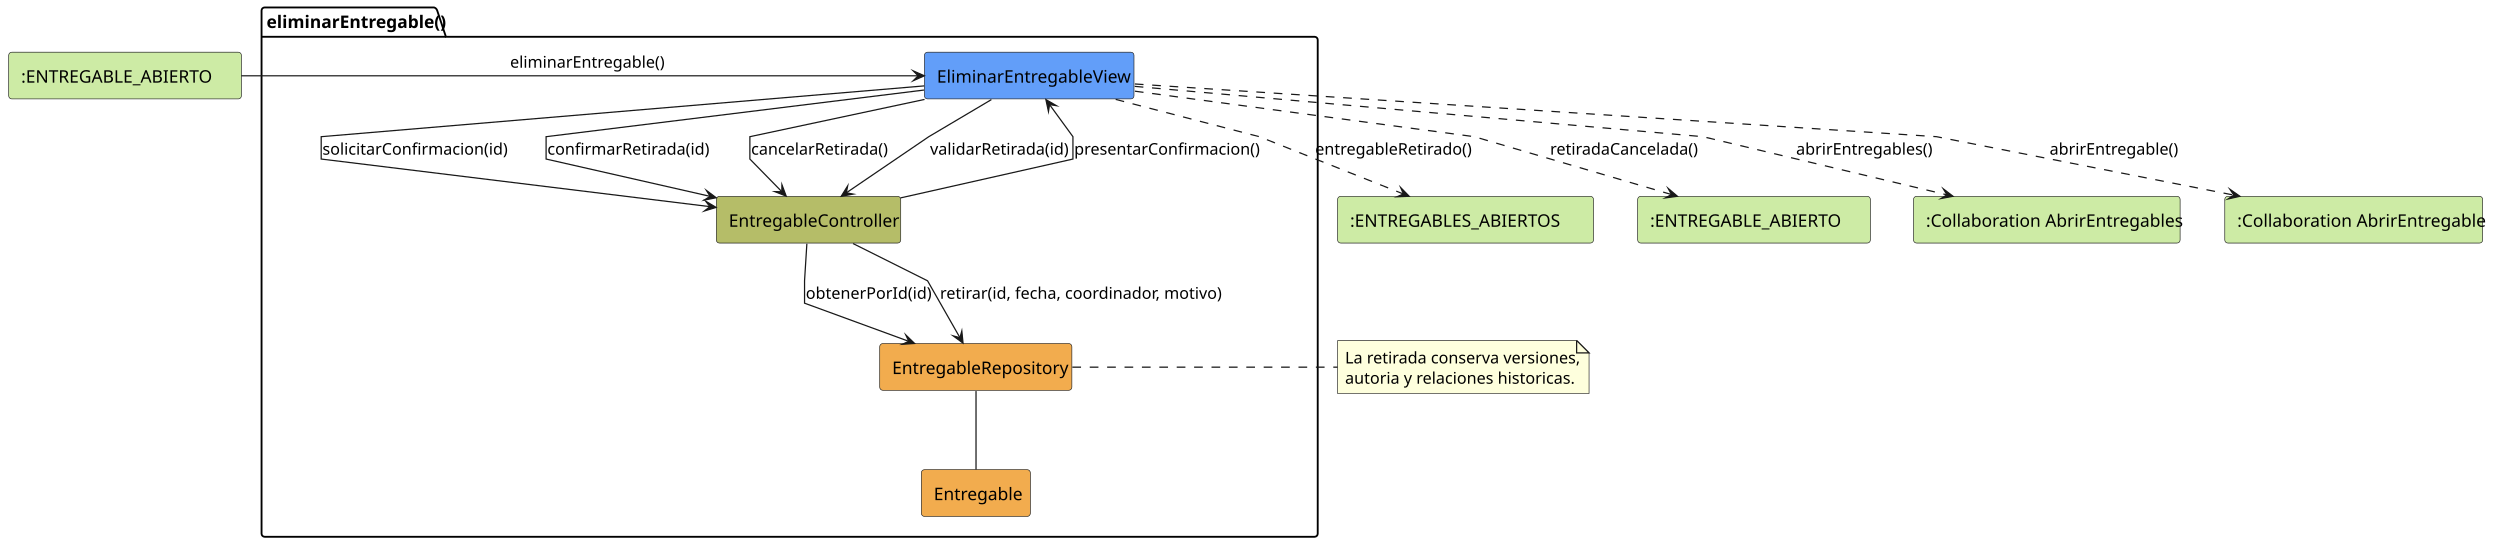
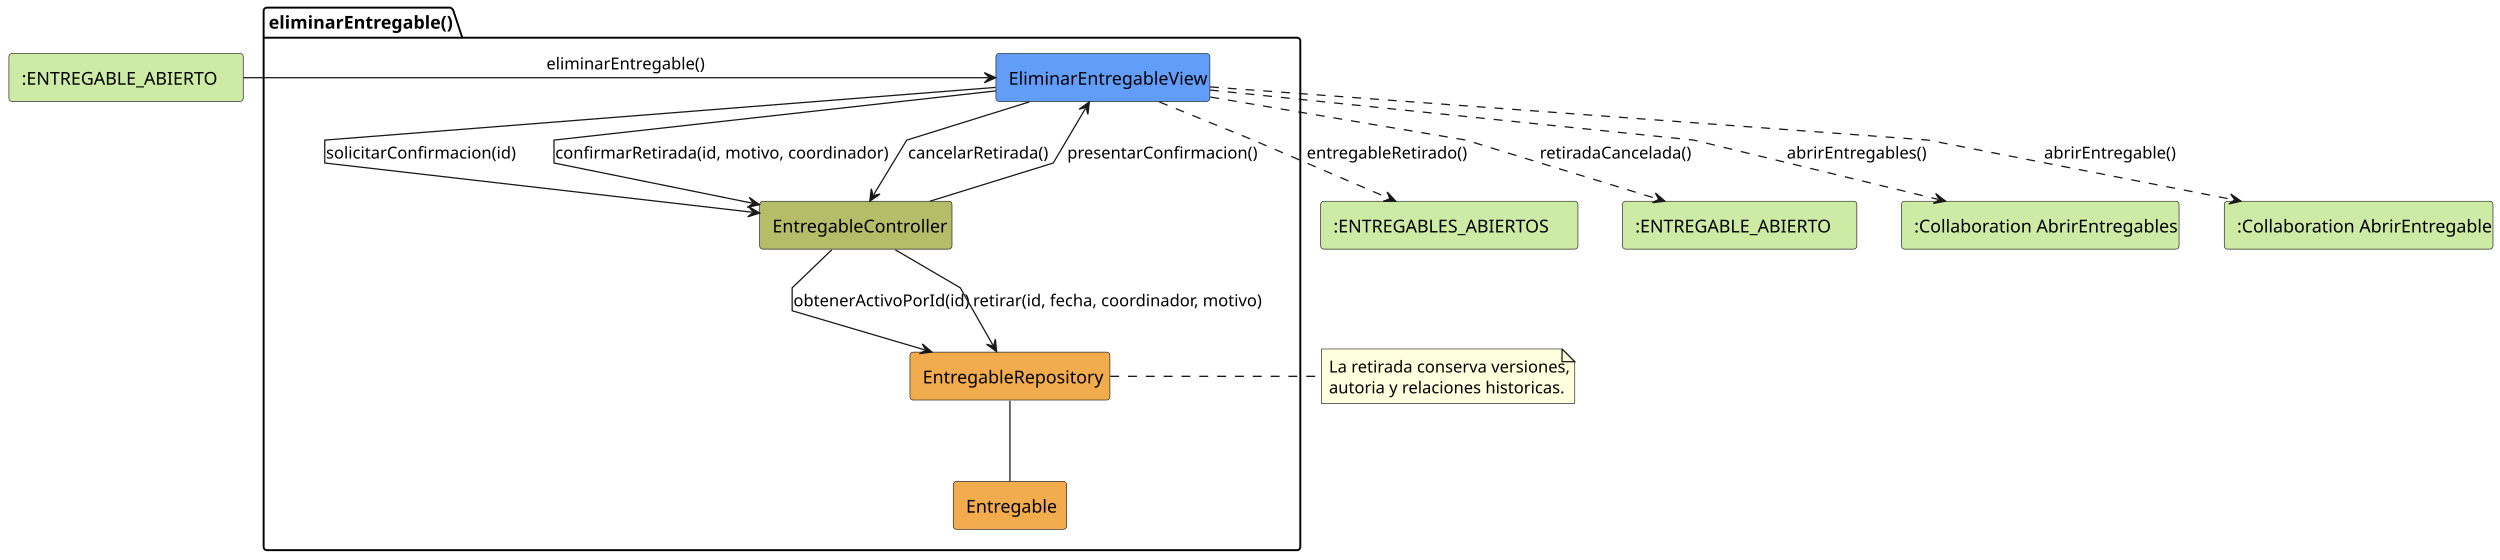
- <svg xmlns="http://www.w3.org/2000/svg" contentStyleType="text/css" data-diagram-type="DESCRIPTION" height="447px" preserveAspectRatio="none" style="width:2012px;height:447px;background:#FFFFFF;" version="1.1" viewBox="0 0 2012 447" width="2012px" zoomAndPan="magnify">
+ <svg xmlns="http://www.w3.org/2000/svg" contentStyleType="text/css" height="439px" preserveAspectRatio="none" style="width:1963px;height:439px;background:#FFFFFF;" version="1.1" viewBox="0 0 1963 439" width="1963px" zoomAndPan="magnify">
  <defs />
  <g>
-     <g class="cluster" data-qualified-name="eliminarEntregable" data-source-line="4" id="ent0002">
-       <path d="M213,6 L349.365,6 A3.75,3.75 0 0 1 351.865,8.5 L358.865,29.609 L1058,29.609 A2.5,2.5 0 0 1 1060.5,32.109 L1060.5,429.5 A2.5,2.5 0 0 1 1058,432 L213,432 A2.5,2.5 0 0 1 210.5,429.5 L210.5,8.5 A2.5,2.5 0 0 1 213,6" fill="none" style="stroke:#000000;stroke-width:1.5;" />
-       <line style="stroke:#000000;stroke-width:1.5;" x1="210.5" x2="358.865" y1="29.609" y2="29.609" />
-       <text fill="#000000" font-family="sans-serif" font-size="14" font-weight="700" lengthAdjust="spacing" textLength="135.365" x="214.5" y="22.533">eliminarEntregable()</text>
+     <g id="cluster_eliminarEntregable">
+       <path d="M209.5,6 L353.5,6 A3.75,3.75 0 0 1 356,8.5 L363,29.609 L1018.5,29.609 A2.5,2.5 0 0 1 1021,32.109 L1021,429.5 A2.5,2.5 0 0 1 1018.5,432 L209.5,432 A2.5,2.5 0 0 1 207,429.5 L207,8.5 A2.5,2.5 0 0 1 209.5,6 " fill="none" style="stroke:#000000;stroke-width:1.5;" />
+       <line style="stroke:#000000;stroke-width:1.5;" x1="207" x2="363" y1="29.609" y2="29.609" />
+       <text fill="#000000" font-family="sans-serif" font-size="14" font-weight="bold" lengthAdjust="spacing" textLength="143" x="211" y="22.533">eliminarEntregable()</text>
    </g>
-     <g class="entity" data-qualified-name="eliminarEntregable.EliminarEntregableView" data-source-line="5" id="ent0003">
-       <rect fill="#629EF9" height="37.609" rx="2.5" ry="2.5" style="stroke:#181818;stroke-width:0.5;" width="168.627" x="744" y="42" />
-       <text fill="#000000" font-family="sans-serif" font-size="14" lengthAdjust="spacing" textLength="148.627" x="754" y="66.533">EliminarEntregableView</text>
+     <g id="elem_EliminarEntregableView">
+       <rect fill="#629EF9" height="37.609" rx="2.5" ry="2.5" style="stroke:#181818;stroke-width:0.5;" width="168" x="782" y="42" />
+       <text fill="#000000" font-family="sans-serif" font-size="14" lengthAdjust="spacing" textLength="148" x="792" y="66.533">EliminarEntregableView</text>
    </g>
-     <g class="entity" data-qualified-name="eliminarEntregable.EntregableController" data-source-line="6" id="ent0004">
-       <rect fill="#B5BD68" height="37.609" rx="2.5" ry="2.5" style="stroke:#181818;stroke-width:0.5;" width="148.406" x="576.5" y="158" />
-       <text fill="#000000" font-family="sans-serif" font-size="14" lengthAdjust="spacing" textLength="128.406" x="586.5" y="182.533">EntregableController</text>
+     <g id="elem_EntregableController">
+       <rect fill="#B5BD68" height="37.609" rx="2.5" ry="2.5" style="stroke:#181818;stroke-width:0.5;" width="151" x="596.5" y="158" />
+       <text fill="#000000" font-family="sans-serif" font-size="14" lengthAdjust="spacing" textLength="131" x="606.5" y="182.533">EntregableController</text>
    </g>
-     <g class="entity" data-qualified-name="eliminarEntregable.EntregableRepository" data-source-line="7" id="ent0005">
-       <rect fill="#F2AC4E" height="37.609" rx="2.5" ry="2.5" style="stroke:#181818;stroke-width:0.5;" width="154.634" x="708" y="276.5" />
-       <text fill="#000000" font-family="sans-serif" font-size="14" lengthAdjust="spacing" textLength="134.634" x="718" y="301.033">EntregableRepository</text>
+     <g id="elem_EntregableRepository">
+       <rect fill="#F2AC4E" height="37.609" rx="2.5" ry="2.5" style="stroke:#181818;stroke-width:0.5;" width="157" x="714.5" y="276.5" />
+       <text fill="#000000" font-family="sans-serif" font-size="14" lengthAdjust="spacing" textLength="137" x="724.5" y="301.033">EntregableRepository</text>
    </g>
-     <g class="entity" data-qualified-name="eliminarEntregable.Entregable" data-source-line="8" id="ent0006">
-       <rect fill="#F2AC4E" height="37.609" rx="2.5" ry="2.5" style="stroke:#181818;stroke-width:0.5;" width="87.717" x="741.5" y="378" />
-       <text fill="#000000" font-family="sans-serif" font-size="14" lengthAdjust="spacing" textLength="67.717" x="751.5" y="402.533">Entregable</text>
+     <g id="elem_Entregable">
+       <rect fill="#F2AC4E" height="37.609" rx="2.5" ry="2.5" style="stroke:#181818;stroke-width:0.5;" width="89" x="748.5" y="378" />
+       <text fill="#000000" font-family="sans-serif" font-size="14" lengthAdjust="spacing" textLength="69" x="758.5" y="402.533">Entregable</text>
    </g>
-     <g class="entity" data-qualified-name="EstadoEntrada" data-source-line="3" id="ent0001">
-       <rect fill="#CDEBA5" height="37.609" rx="2.5" ry="2.5" style="stroke:#181818;stroke-width:0.5;" width="187.269" x="7" y="42" />
-       <text fill="#000000" font-family="sans-serif" font-size="14" lengthAdjust="spacing" textLength="167.269" x="17" y="66.533">:ENTREGABLE_ABIERTO</text>
+     <g id="elem_EstadoEntrada">
+       <rect fill="#CDEBA5" height="37.609" rx="2.5" ry="2.5" style="stroke:#181818;stroke-width:0.5;" width="184" x="7" y="42" />
+       <text fill="#000000" font-family="sans-serif" font-size="14" lengthAdjust="spacing" textLength="164" x="17" y="66.533">:ENTREGABLE_ABIERTO</text>
    </g>
-     <g class="entity" data-qualified-name="EstadoSalidaExitosa" data-source-line="11" id="ent0007">
-       <rect fill="#CDEBA5" height="37.609" rx="2.5" ry="2.5" style="stroke:#181818;stroke-width:0.5;" width="205.944" x="1076.5" y="158" />
-       <text fill="#000000" font-family="sans-serif" font-size="14" lengthAdjust="spacing" textLength="185.944" x="1086.5" y="182.533">:ENTREGABLES_ABIERTOS</text>
+     <g id="elem_EstadoSalidaExitosa">
+       <rect fill="#CDEBA5" height="37.609" rx="2.5" ry="2.5" style="stroke:#181818;stroke-width:0.5;" width="202" x="1037" y="158" />
+       <text fill="#000000" font-family="sans-serif" font-size="14" lengthAdjust="spacing" textLength="182" x="1047" y="182.533">:ENTREGABLES_ABIERTOS</text>
    </g>
-     <g class="entity" data-qualified-name="EstadoSalidaCancelada" data-source-line="12" id="ent0008">
-       <rect fill="#CDEBA5" height="37.609" rx="2.5" ry="2.5" style="stroke:#181818;stroke-width:0.5;" width="187.269" x="1318" y="158" />
-       <text fill="#000000" font-family="sans-serif" font-size="14" lengthAdjust="spacing" textLength="167.269" x="1328" y="182.533">:ENTREGABLE_ABIERTO</text>
+     <g id="elem_EstadoSalidaCancelada">
+       <rect fill="#CDEBA5" height="37.609" rx="2.5" ry="2.5" style="stroke:#181818;stroke-width:0.5;" width="184" x="1274" y="158" />
+       <text fill="#000000" font-family="sans-serif" font-size="14" lengthAdjust="spacing" textLength="164" x="1284" y="182.533">:ENTREGABLE_ABIERTO</text>
    </g>
-     <g class="entity" data-qualified-name="AbrirEntregables" data-source-line="13" id="ent0009">
-       <rect fill="#CDEBA5" height="37.609" rx="2.5" ry="2.5" style="stroke:#181818;stroke-width:0.5;" width="214.551" x="1540" y="158" />
-       <text fill="#000000" font-family="sans-serif" font-size="14" lengthAdjust="spacing" textLength="194.551" x="1550" y="182.533">:Collaboration AbrirEntregables</text>
+     <g id="elem_AbrirEntregables">
+       <rect fill="#CDEBA5" height="37.609" rx="2.5" ry="2.5" style="stroke:#181818;stroke-width:0.5;" width="218" x="1493" y="158" />
+       <text fill="#000000" font-family="sans-serif" font-size="14" lengthAdjust="spacing" textLength="198" x="1503" y="182.533">:Collaboration AbrirEntregables</text>
    </g>
-     <g class="entity" data-qualified-name="AbrirEntregable" data-source-line="14" id="ent0010">
-       <rect fill="#CDEBA5" height="37.609" rx="2.5" ry="2.5" style="stroke:#181818;stroke-width:0.5;" width="207.551" x="1790.5" y="158" />
-       <text fill="#000000" font-family="sans-serif" font-size="14" lengthAdjust="spacing" textLength="187.551" x="1800.5" y="182.533">:Collaboration AbrirEntregable</text>
+     <g id="elem_AbrirEntregable">
+       <rect fill="#CDEBA5" height="37.609" rx="2.5" ry="2.5" style="stroke:#181818;stroke-width:0.5;" width="211" x="1746.5" y="158" />
+       <text fill="#000000" font-family="sans-serif" font-size="14" lengthAdjust="spacing" textLength="191" x="1756.5" y="182.533">:Collaboration AbrirEntregable</text>
    </g>
-     <g class="entity" data-qualified-name="GMN24" data-source-line="32" id="ent0025">
-       <path d="M1076.5,274 L1076.5,316.703 L1278.872,316.703 L1278.872,284 L1268.872,274 L1076.5,274" fill="#FEFFDD" style="stroke:#181818;stroke-width:0.5;" />
-       <path d="M1268.872,274 L1268.872,284 L1278.872,284 L1268.872,274" fill="#FEFFDD" style="stroke:#181818;stroke-width:1;" />
-       <text fill="#000000" font-family="sans-serif" font-size="13" lengthAdjust="spacing" textLength="181.372" x="1082.5" y="292.495">La retirada conserva versiones,</text>
-       <text fill="#000000" font-family="sans-serif" font-size="13" lengthAdjust="spacing" textLength="174.859" x="1082.5" y="308.847">autoria y relaciones historicas.</text>
+     <g id="elem_GMN24">
+       <path d="M1037.5,274 L1037.5,316.703 L1236.5,316.703 L1236.5,284 L1226.5,274 L1037.5,274 " fill="#FEFFDD" style="stroke:#181818;stroke-width:0.5;" />
+       <path d="M1226.5,274 L1226.5,284 L1236.5,284 L1226.5,274 " fill="#FEFFDD" style="stroke:#181818;stroke-width:1.0;" />
+       <text fill="#000000" font-family="sans-serif" font-size="13" lengthAdjust="spacing" textLength="178" x="1043.5" y="292.495">La retirada conserva versiones,</text>
+       <text fill="#000000" font-family="sans-serif" font-size="13" lengthAdjust="spacing" textLength="177" x="1043.5" y="308.847">autoria y relaciones historicas.</text>
    </g>
-     <g class="link" data-entity-1="ent0001" data-entity-2="ent0003" data-link-type="dependency" data-source-line="16" id="lnk11">
-       <path d="M194.18,61 C336.94,61 601.8,61 738.92,61" fill="none" id="EstadoEntrada-to-EliminarEntregableView" style="stroke:#181818;stroke-width:1;" />
-       <polygon fill="#181818" points="743.92,61,734.92,57,738.92,61,734.92,65,743.92,61" style="stroke:#181818;stroke-width:1;stroke-linejoin:miter;stroke-miterlimit:10;" />
-       <text fill="#000000" font-family="sans-serif" font-size="13" lengthAdjust="spacing" textLength="117.051" x="410.5" y="54.495">eliminarEntregable()</text>
+     <g id="link_EstadoEntrada_EliminarEntregableView">
+       <path d="M191.14,61 C341.39,61 630.95,61 775.86,61 " fill="none" id="EstadoEntrada-to-EliminarEntregableView" style="stroke:#181818;stroke-width:1.0;" />
+       <polygon fill="#181818" points="781.86,61,772.86,57,776.86,61,772.86,65,781.86,61" style="stroke:#181818;stroke-width:1.0;" />
+       <text fill="#000000" font-family="sans-serif" font-size="13" lengthAdjust="spacing" textLength="115" x="429" y="54.495">eliminarEntregable()</text>
    </g>
-     <g class="link" data-entity-1="ent0003" data-entity-2="ent0004" data-link-type="dependency" data-source-line="18" id="lnk12">
-       <path d="M743.78,69.13 C585,82.51 258.5,110 258.5,110 C258.5,110 258.5,128 258.5,128 C258.5,128 457.697,152.392 571.347,166.312" fill="none" id="EliminarEntregableView-to-EntregableController" style="stroke:#181818;stroke-width:1;" />
-       <polygon fill="#181818" points="576.31,166.92,567.863,161.856,571.347,166.312,566.89,169.796,576.31,166.92" style="stroke:#181818;stroke-width:1;stroke-linejoin:miter;stroke-miterlimit:10;" />
-       <text fill="#000000" font-family="sans-serif" font-size="13" lengthAdjust="spacing" textLength="139.426" x="259.5" y="124.495">solicitarConfirmacion(id)</text>
+     <g id="link_EliminarEntregableView_EntregableController">
+       <path d="M781.68,68.62 C614.07,81.79 255,110 255,110 C255,110 255,128 255,128 C255,128 470.359,152.794 590.519,166.624 " fill="none" id="EliminarEntregableView-to-EntregableController" style="stroke:#181818;stroke-width:1.0;" />
+       <polygon fill="#181818" points="596.48,167.31,587.996,162.307,591.513,166.738,587.082,170.255,596.48,167.31" style="stroke:#181818;stroke-width:1.0;" />
+       <text fill="#000000" font-family="sans-serif" font-size="13" lengthAdjust="spacing" textLength="138" x="256" y="124.495">solicitarConfirmacion(id)</text>
    </g>
-     <g class="link" data-entity-1="ent0004" data-entity-2="ent0003" data-link-type="dependency" data-source-line="19" id="lnk13">
-       <path d="M724.7,159.28 C786.17,145.43 863.5,128 863.5,128 C863.5,128 863.5,110 863.5,110 C863.5,110 854.586,97.78 844.676,84.19" fill="none" id="EntregableController-to-EliminarEntregableView" style="stroke:#181818;stroke-width:1;" />
-       <polygon fill="#181818" points="841.73,80.15,843.801,89.779,844.676,84.19,850.265,85.065,841.73,80.15" style="stroke:#181818;stroke-width:1;stroke-linejoin:miter;stroke-miterlimit:10;" />
-       <text fill="#000000" font-family="sans-serif" font-size="13" lengthAdjust="spacing" textLength="140.163" x="864.5" y="124.495">presentarConfirmacion()</text>
+     <g id="link_EntregableController_EliminarEntregableView">
+       <path d="M730.16,157.99 C774.14,144.37 827,128 827,128 C827,128 840.75,104.747 852.29,85.197 " fill="none" id="EntregableController-to-EliminarEntregableView" style="stroke:#181818;stroke-width:1.0;" />
+       <polygon fill="#181818" points="855.34,80.03,847.32,85.747,852.798,84.336,854.21,89.814,855.34,80.03" style="stroke:#181818;stroke-width:1.0;" />
+       <text fill="#000000" font-family="sans-serif" font-size="13" lengthAdjust="spacing" textLength="137" x="838" y="124.495">presentarConfirmacion()</text>
    </g>
-     <g class="link" data-entity-1="ent0003" data-entity-2="ent0004" data-link-type="dependency" data-source-line="20" id="lnk14">
-       <path d="M743.61,72.47 C629.15,86.6 439.5,110 439.5,110 C439.5,110 439.5,128 439.5,128 C439.5,128 510.735,144.201 571.534,158.031" fill="none" id="EliminarEntregableView-to-EntregableController-1" style="stroke:#181818;stroke-width:1;" />
-       <polygon fill="#181818" points="576.41,159.14,568.521,153.243,571.534,158.031,566.747,161.044,576.41,159.14" style="stroke:#181818;stroke-width:1;stroke-linejoin:miter;stroke-miterlimit:10;" />
-       <text fill="#000000" font-family="sans-serif" font-size="13" lengthAdjust="spacing" textLength="122.091" x="440.5" y="124.495">confirmarRetirada(id)</text>
+     <g id="link_EliminarEntregableView_EntregableController">
+       <path d="M781.88,71.37 C656.45,85.34 435,110 435,110 C435,110 435,128 435,128 C435,128 521.119,145.439 590.479,159.489 " fill="none" id="EliminarEntregableView-to-EntregableController-1" style="stroke:#181818;stroke-width:1.0;" />
+       <polygon fill="#181818" points="596.36,160.68,588.333,154.973,591.46,159.687,586.745,162.814,596.36,160.68" style="stroke:#181818;stroke-width:1.0;" />
+       <text fill="#000000" font-family="sans-serif" font-size="13" lengthAdjust="spacing" textLength="239" x="436" y="124.495">confirmarRetirada(id, motivo, coordinador)</text>
    </g>
-     <g class="link" data-entity-1="ent0003" data-entity-2="ent0004" data-link-type="dependency" data-source-line="21" id="lnk15">
-       <path d="M744.08,80.01 C680.23,93.63 603.5,110 603.5,110 C603.5,110 603.5,128 603.5,128 C603.5,128 615.922,140.688 629.231,154.278" fill="none" id="EliminarEntregableView-to-EntregableController-2" style="stroke:#181818;stroke-width:1;" />
-       <polygon fill="#181818" points="632.73,157.85,629.29,148.621,629.231,154.278,623.575,154.219,632.73,157.85" style="stroke:#181818;stroke-width:1;stroke-linejoin:miter;stroke-miterlimit:10;" />
-       <text fill="#000000" font-family="sans-serif" font-size="13" lengthAdjust="spacing" textLength="106.933" x="604.5" y="124.495">cancelarRetirada()</text>
+     <g id="link_EliminarEntregableView_EntregableController">
+       <path d="M808.22,80.01 C764.52,93.63 712,110 712,110 C712,110 697.878,133.288 686.038,152.838 " fill="none" id="EliminarEntregableView-to-EntregableController-2" style="stroke:#181818;stroke-width:1.0;" />
+       <polygon fill="#181818" points="682.93,157.97,691.014,152.344,685.52,153.693,684.171,148.2,682.93,157.97" style="stroke:#181818;stroke-width:1.0;" />
+       <text fill="#000000" font-family="sans-serif" font-size="13" lengthAdjust="spacing" textLength="105" x="713" y="124.495">cancelarRetirada()</text>
    </g>
-     <g class="link" data-entity-1="ent0003" data-entity-2="ent0004" data-link-type="dependency" data-source-line="22" id="lnk16">
-       <path d="M797.88,80.15 C774.94,93.74 747.5,110 747.5,110 C747.5,110 709.863,135.606 681.143,155.156" fill="none" id="EliminarEntregableView-to-EntregableController-3" style="stroke:#181818;stroke-width:1;" />
-       <polygon fill="#181818" points="677.01,157.97,686.701,156.212,681.143,155.156,682.199,149.599,677.01,157.97" style="stroke:#181818;stroke-width:1;stroke-linejoin:miter;stroke-miterlimit:10;" />
-       <text fill="#000000" font-family="sans-serif" font-size="13" lengthAdjust="spacing" textLength="106.209" x="748.5" y="124.495">validarRetirada(id)</text>
+     <g id="link_EntregableController_EntregableRepository">
+       <path d="M653.1,196.15 C638.94,209.74 622,226 622,226 C622,226 622,244 622,244 C622,244 676.926,260.221 725.996,274.711 " fill="none" id="EntregableController-to-EntregableRepository" style="stroke:#181818;stroke-width:1.0;" />
+       <polygon fill="#181818" points="731.75,276.41,724.251,270.025,726.955,274.994,721.986,277.697,731.75,276.41" style="stroke:#181818;stroke-width:1.0;" />
+       <text fill="#000000" font-family="sans-serif" font-size="13" lengthAdjust="spacing" textLength="126" x="623" y="240.495">obtenerActivoPorId(id)</text>
    </g>
-     <g class="link" data-entity-1="ent0004" data-entity-2="ent0005" data-link-type="dependency" data-source-line="23" id="lnk17">
-       <path d="M649.37,196.15 C648.52,209.74 647.5,226 647.5,226 C647.5,226 647.5,244 647.5,244 C647.5,244 691.774,260.202 731.375,274.692" fill="none" id="EntregableController-to-EntregableRepository" style="stroke:#181818;stroke-width:1;" />
-       <polygon fill="#181818" points="736.07,276.41,728.993,269.561,731.375,274.692,726.244,277.074,736.07,276.41" style="stroke:#181818;stroke-width:1;stroke-linejoin:miter;stroke-miterlimit:10;" />
-       <text fill="#000000" font-family="sans-serif" font-size="13" lengthAdjust="spacing" textLength="93.939" x="648.5" y="240.495">obtenerPorId(id)</text>
+     <g id="link_EntregableController_EntregableRepository">
+       <path d="M703,196.15 C726.22,209.74 754,226 754,226 C754,226 768.032,250.636 779.582,270.926 " fill="none" id="EntregableController-to-EntregableRepository-1" style="stroke:#181818;stroke-width:1.0;" />
+       <polygon fill="#181818" points="782.55,276.14,781.574,266.34,780.077,271.795,774.621,270.297,782.55,276.14" style="stroke:#181818;stroke-width:1.0;" />
+       <text fill="#000000" font-family="sans-serif" font-size="13" lengthAdjust="spacing" textLength="210" x="764" y="240.495">retirar(id, fecha, coordinador, motivo)</text>
    </g>
-     <g class="link" data-entity-1="ent0004" data-entity-2="ent0005" data-link-type="dependency" data-source-line="24" id="lnk18">
-       <path d="M686.52,196.01 C713.76,209.63 746.5,226 746.5,226 C746.5,226 761.027,251.505 772.577,271.795" fill="none" id="EntregableController-to-EntregableRepository-1" style="stroke:#181818;stroke-width:1;" />
-       <polygon fill="#181818" points="775.05,276.14,774.074,266.34,772.577,271.795,767.121,270.297,775.05,276.14" style="stroke:#181818;stroke-width:1;stroke-linejoin:miter;stroke-miterlimit:10;" />
-       <text fill="#000000" font-family="sans-serif" font-size="13" lengthAdjust="spacing" textLength="213.142" x="756.5" y="240.495">retirar(id, fecha, coordinador, motivo)</text>
+     <g id="link_EntregableRepository_Entregable">
+       <path d="M793,314.75 C793,332.7 793,359.95 793,377.87 " fill="none" id="EntregableRepository-Entregable" style="stroke:#181818;stroke-width:1.0;" />
    </g>
-     <g class="link" data-entity-1="ent0005" data-entity-2="ent0006" data-link-type="association" data-source-line="25" id="lnk19">
-       <path d="M785.5,314.75 C785.5,332.7 785.5,359.95 785.5,377.87" fill="none" id="EntregableRepository-Entregable" style="stroke:#181818;stroke-width:1;" />
+     <g id="link_EliminarEntregableView_EstadoSalidaExitosa">
+       <path d="M910.27,80.01 C943.76,93.63 984,110 984,110 C984,110 1044.805,136.056 1090.405,155.606 " fill="none" id="EliminarEntregableView-to-EstadoSalidaExitosa" style="stroke:#181818;stroke-width:1.0;stroke-dasharray:7.0,7.0;" />
+       <polygon fill="#181818" points="1095.92,157.97,1089.224,150.747,1091.324,156,1086.072,158.1,1095.92,157.97" style="stroke:#181818;stroke-width:1.0;" />
+       <text fill="#000000" font-family="sans-serif" font-size="13" lengthAdjust="spacing" textLength="116" x="1026" y="124.495">entregableRetirado()</text>
    </g>
-     <g class="link" data-entity-1="ent0003" data-entity-2="ent0007" data-link-type="dependency" data-source-line="26" id="lnk20">
-       <path d="M897.91,80.01 C950.41,93.63 1013.5,110 1013.5,110 C1013.5,110 1080.344,136.572 1129.494,156.122" fill="none" id="EliminarEntregableView-to-EstadoSalidaExitosa" style="stroke:#181818;stroke-width:1;stroke-dasharray:7,7;" />
-       <polygon fill="#181818" points="1134.14,157.97,1127.256,150.927,1129.494,156.122,1124.299,158.36,1134.14,157.97" style="stroke:#181818;stroke-width:1;stroke-linejoin:miter;stroke-miterlimit:10;" />
-       <text fill="#000000" font-family="sans-serif" font-size="13" lengthAdjust="spacing" textLength="119.234" x="1058.5" y="124.495">entregableRetirado()</text>
+     <g id="link_EliminarEntregableView_EstadoSalidaCancelada">
+       <path d="M950.35,76.21 C1034.39,90.36 1151,110 1151,110 C1151,110 1237.854,136.659 1301.514,156.209 " fill="none" id="EliminarEntregableView-to-EstadoSalidaCancelada" style="stroke:#181818;stroke-width:1.0;stroke-dasharray:7.0,7.0;" />
+       <polygon fill="#181818" points="1307.25,157.97,1299.821,151.504,1302.47,156.502,1297.472,159.152,1307.25,157.97" style="stroke:#181818;stroke-width:1.0;" />
+       <text fill="#000000" font-family="sans-serif" font-size="13" lengthAdjust="spacing" textLength="112" x="1209" y="124.495">retiradaCancelada()</text>
    </g>
-     <g class="link" data-entity-1="ent0003" data-entity-2="ent0008" data-link-type="dependency" data-source-line="27" id="lnk21">
-       <path d="M913.34,73.38 C1019.21,87.57 1186.5,110 1186.5,110 C1186.5,110 1278.602,137.012 1345.222,156.562" fill="none" id="EliminarEntregableView-to-EstadoSalidaCancelada" style="stroke:#181818;stroke-width:1;stroke-dasharray:7,7;" />
-       <polygon fill="#181818" points="1350.02,157.97,1342.511,151.598,1345.222,156.562,1340.258,159.274,1350.02,157.97" style="stroke:#181818;stroke-width:1;stroke-linejoin:miter;stroke-miterlimit:10;" />
-       <text fill="#000000" font-family="sans-serif" font-size="13" lengthAdjust="spacing" textLength="114.893" x="1247.5" y="124.495">retiradaCancelada()</text>
+     <g id="link_EliminarEntregableView_AbrirEntregables">
+       <path d="M950.03,70.69 C1083.74,84.52 1330,110 1330,110 C1330,110 1441.309,137.005 1521.839,156.554 " fill="none" id="EliminarEntregableView-to-AbrirEntregables" style="stroke:#181818;stroke-width:1.0;stroke-dasharray:7.0,7.0;" />
+       <polygon fill="#181818" points="1527.67,157.97,1519.868,151.96,1522.811,156.79,1517.98,159.734,1527.67,157.97" style="stroke:#181818;stroke-width:1.0;" />
+       <text fill="#000000" font-family="sans-serif" font-size="13" lengthAdjust="spacing" textLength="102" x="1403" y="124.495">abrirEntregables()</text>
    </g>
-     <g class="link" data-entity-1="ent0003" data-entity-2="ent0009" data-link-type="dependency" data-source-line="28" id="lnk22">
-       <path d="M913.19,69.5 C1065.62,83 1370.5,110 1370.5,110 C1370.5,110 1484.926,137.261 1566.946,156.811" fill="none" id="EliminarEntregableView-to-AbrirEntregables" style="stroke:#181818;stroke-width:1;stroke-dasharray:7,7;" />
-       <polygon fill="#181818" points="1571.81,157.97,1563.983,151.992,1566.946,156.811,1562.128,159.774,1571.81,157.97" style="stroke:#181818;stroke-width:1;stroke-linejoin:miter;stroke-miterlimit:10;" />
-       <text fill="#000000" font-family="sans-serif" font-size="13" lengthAdjust="spacing" textLength="104.044" x="1445.5" y="124.495">abrirEntregables()</text>
+     <g id="link_EliminarEntregableView_AbrirEntregable">
+       <path d="M950.05,68.23 C1125.38,81.21 1514,110 1514,110 C1514,110 1653.671,137.27 1753.751,156.82 " fill="none" id="EliminarEntregableView-to-AbrirEntregable" style="stroke:#181818;stroke-width:1.0;stroke-dasharray:7.0,7.0;" />
+       <polygon fill="#181818" points="1759.64,157.97,1751.574,152.319,1754.733,157.011,1750.04,160.17,1759.64,157.97" style="stroke:#181818;stroke-width:1.0;" />
+       <text fill="#000000" font-family="sans-serif" font-size="13" lengthAdjust="spacing" textLength="95" x="1605" y="124.495">abrirEntregable()</text>
    </g>
-     <g class="link" data-entity-1="ent0003" data-entity-2="ent0010" data-link-type="dependency" data-source-line="29" id="lnk23">
-       <path d="M913.31,67.58 C1105.67,80.23 1558.5,110 1558.5,110 C1558.5,110 1698.294,137.456 1797.784,157.006" fill="none" id="EliminarEntregableView-to-AbrirEntregable" style="stroke:#181818;stroke-width:1;stroke-dasharray:7,7;" />
-       <polygon fill="#181818" points="1802.69,157.97,1794.63,152.31,1797.784,157.006,1793.088,160.16,1802.69,157.97" style="stroke:#181818;stroke-width:1;stroke-linejoin:miter;stroke-miterlimit:10;" />
-       <text fill="#000000" font-family="sans-serif" font-size="13" lengthAdjust="spacing" textLength="97.544" x="1649.5" y="124.495">abrirEntregable()</text>
-     </g>
-     <g class="link" data-entity-1="ent0005" data-entity-2="ent0025" data-link-type="association" data-source-line="32" id="lnk26">
-       <path d="M863.02,295.5 C891.16,295.5 916.17,295.5 916.17,295.5 C916.17,295.5 1046.83,295.5 1046.83,295.5 C1046.83,295.5 1059.28,295.5 1076.48,295.5" fill="none" id="EntregableRepository-GMN24" style="stroke:#181818;stroke-width:1;stroke-dasharray:7,7;" />
+     <g id="link_EntregableRepository_GMN24">
+       <path d="M871.7,295.5 C891.71,295.5 907.67,295.5 907.67,295.5 C907.67,295.5 1022.33,295.5 1022.33,295.5 C1022.33,295.5 1028.22,295.5 1037.32,295.5 " fill="none" id="EntregableRepository-GMN24" style="stroke:#181818;stroke-width:1.0;stroke-dasharray:7.0,7.0;" />
    </g>
  </g>
</svg>
